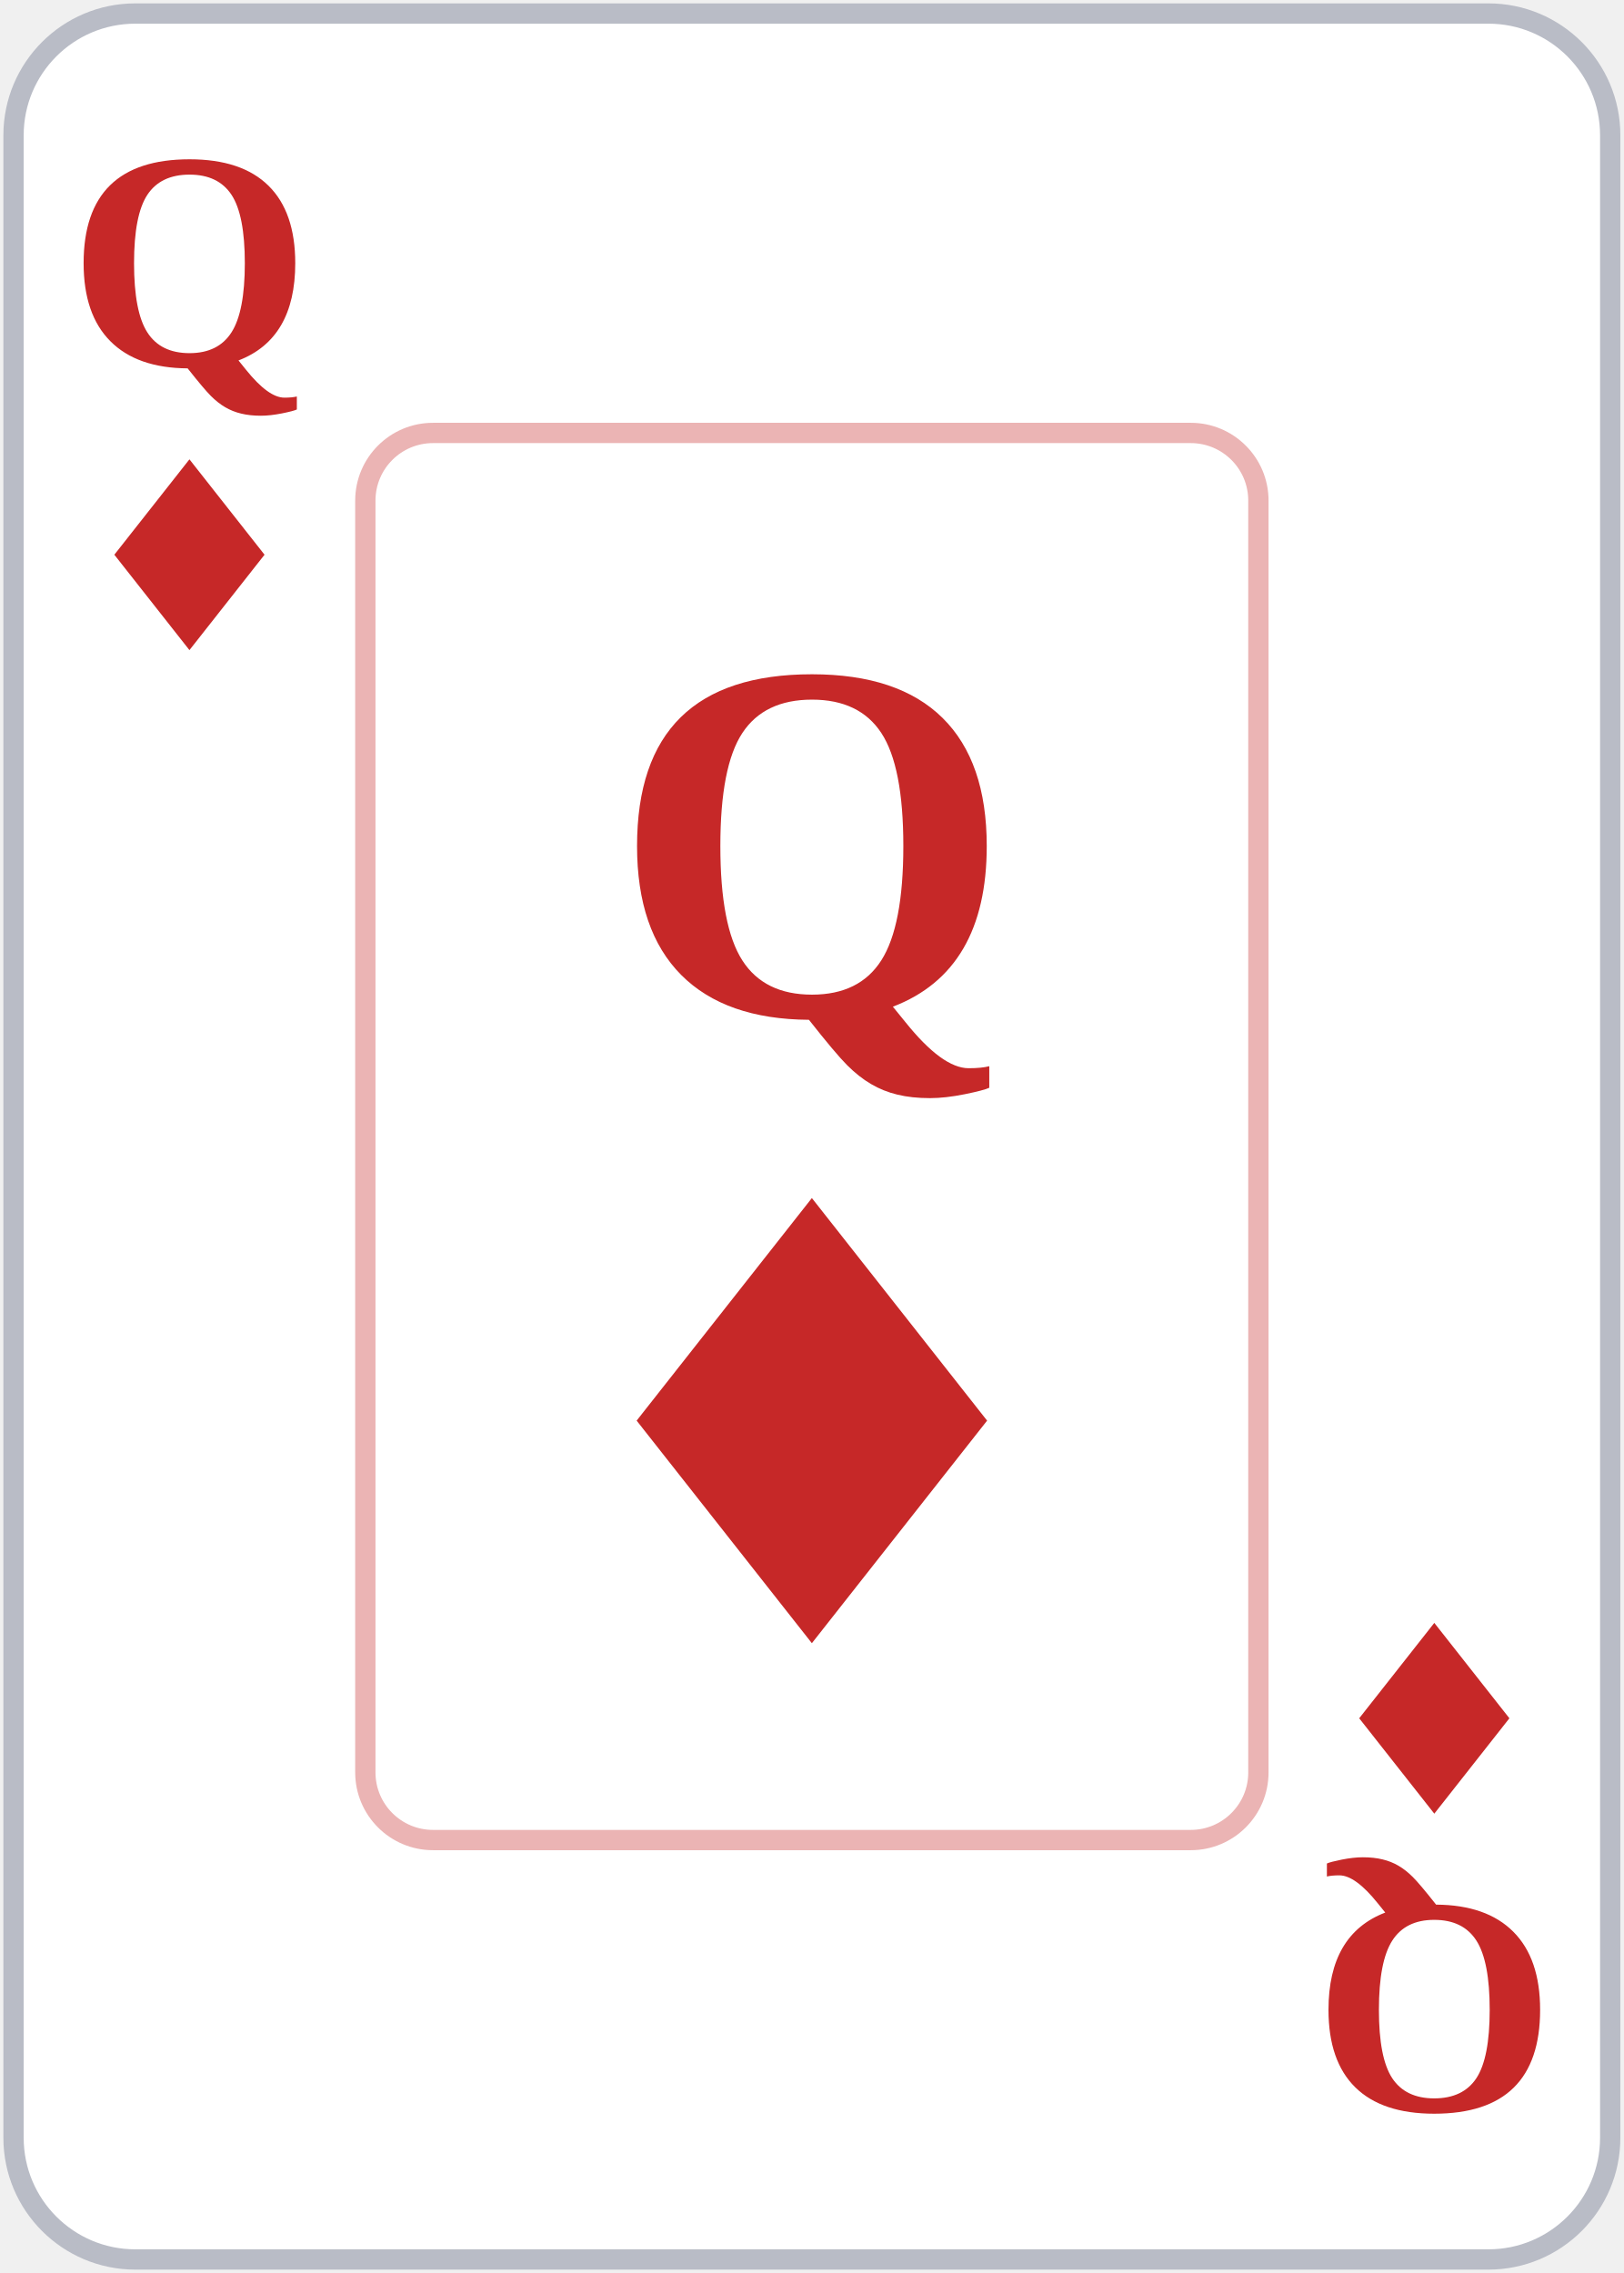
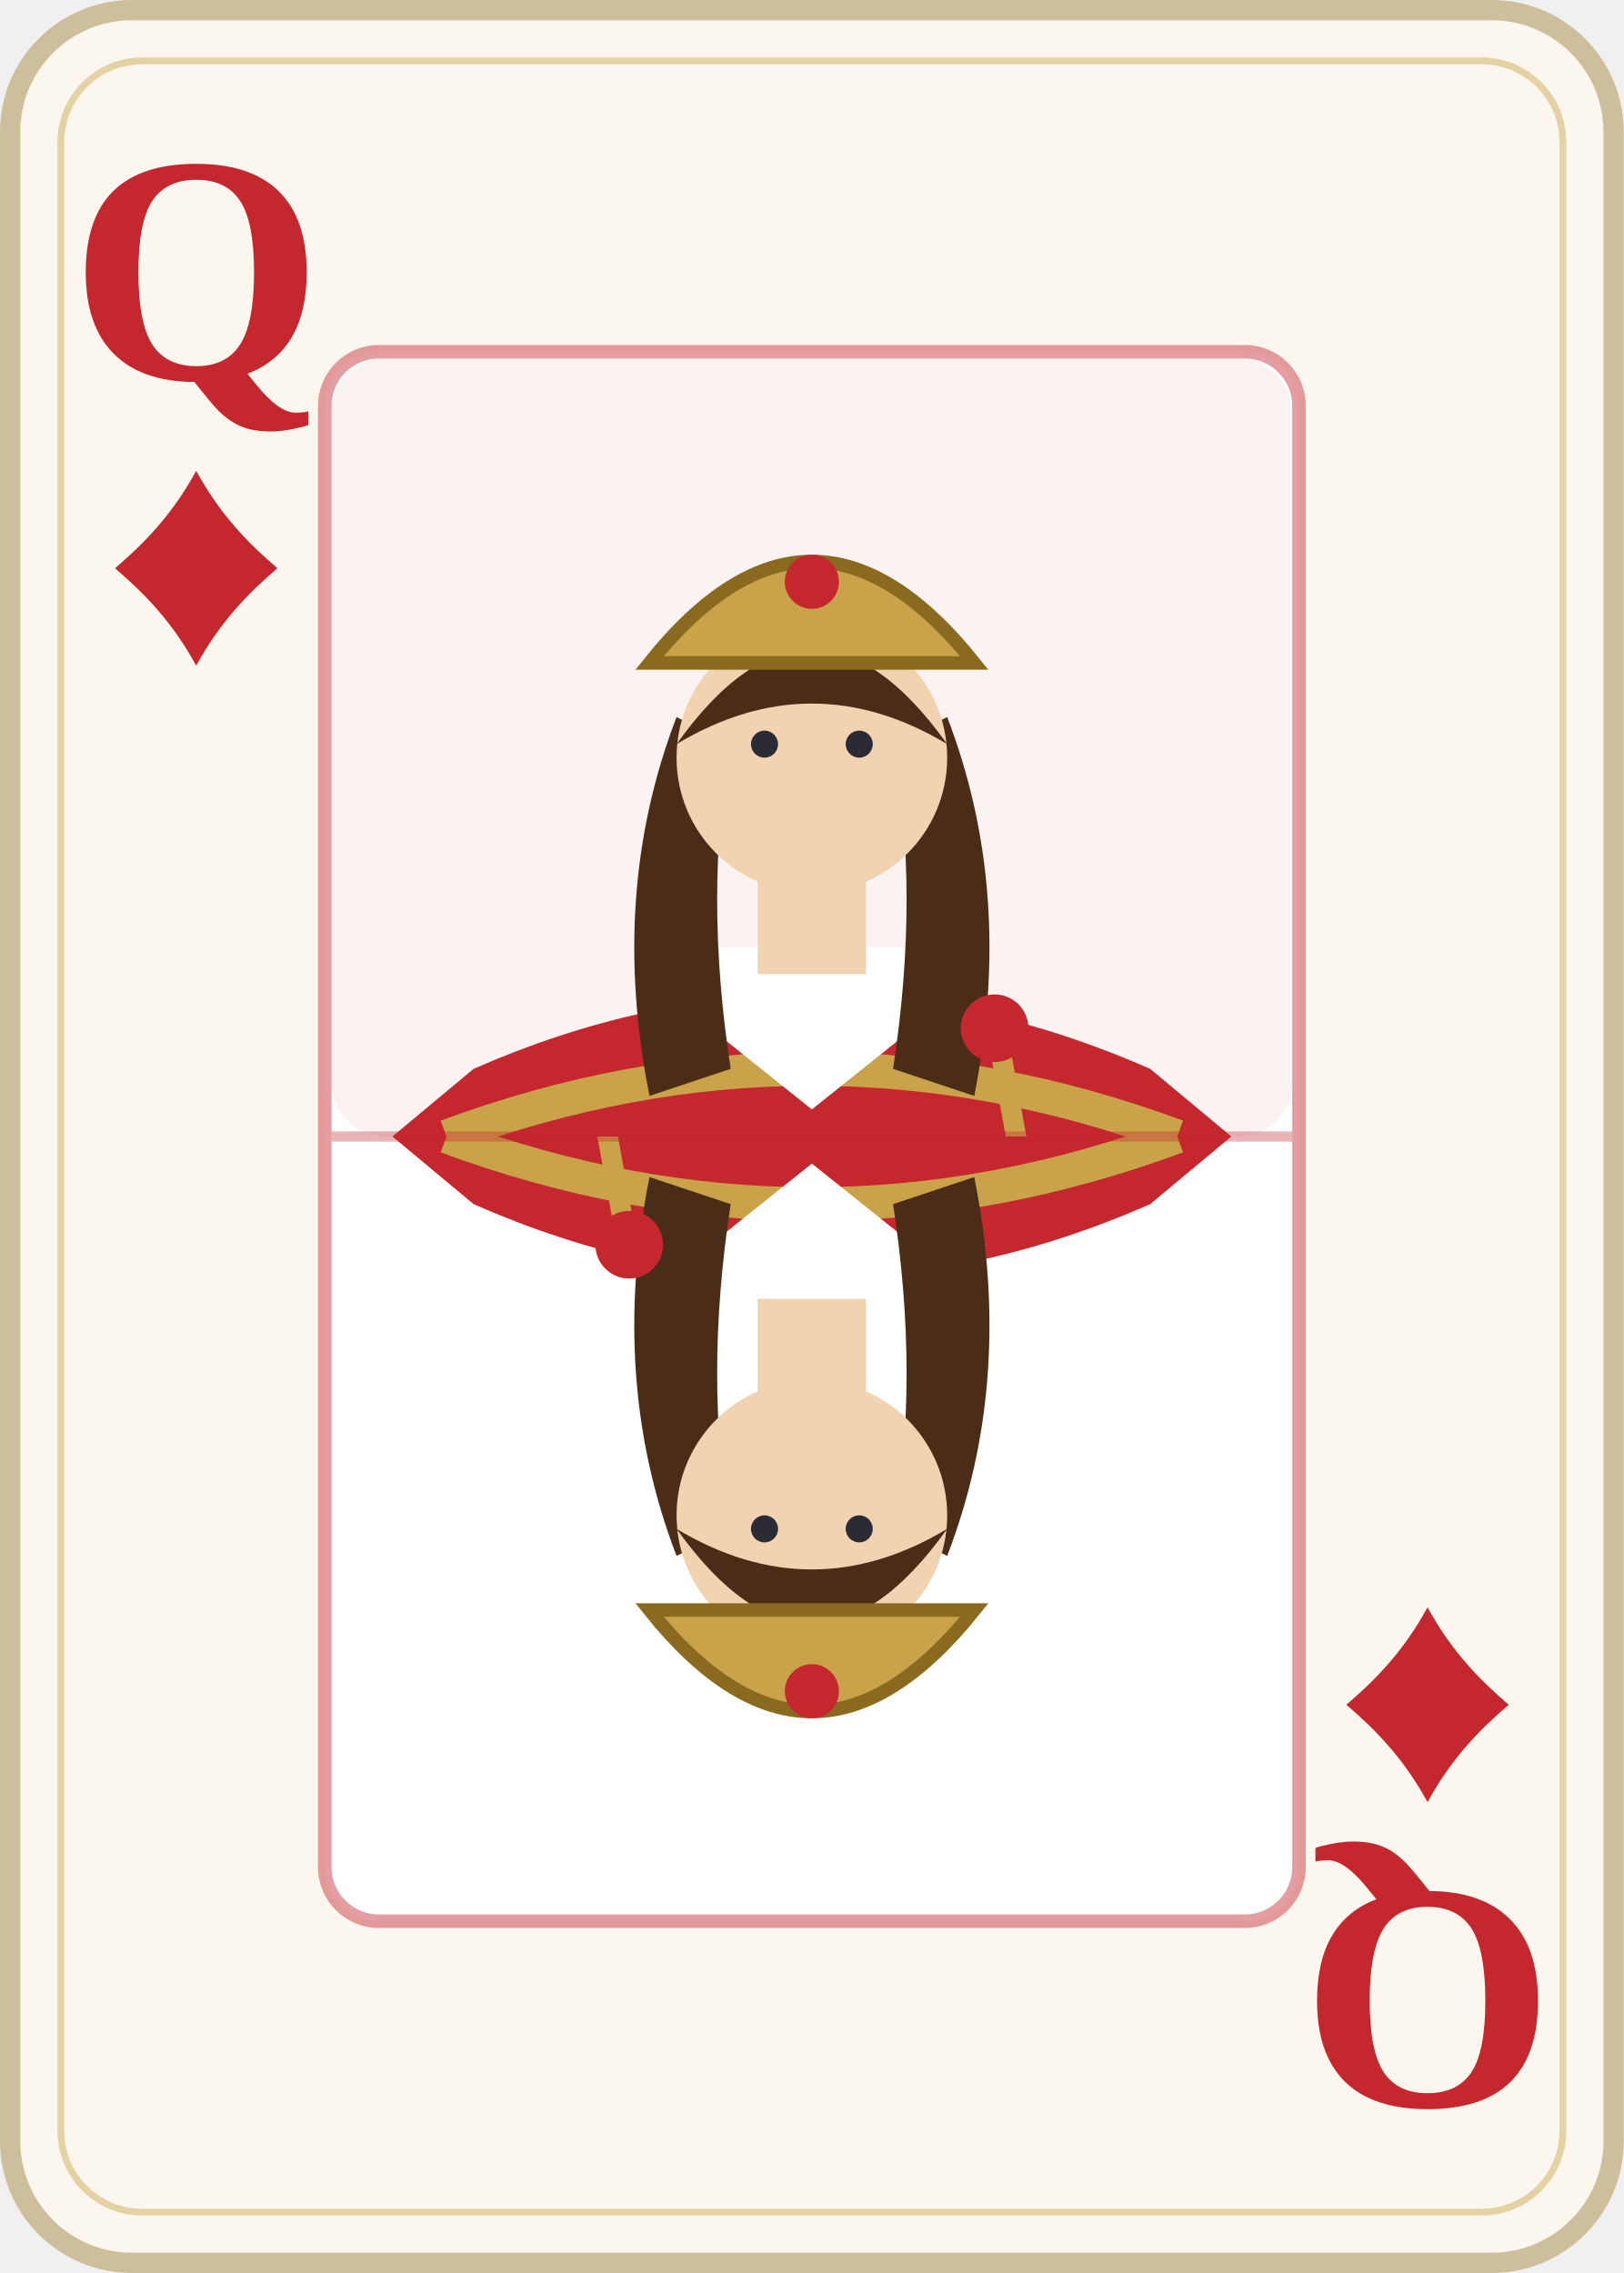
- <svg xmlns="http://www.w3.org/2000/svg" viewBox="0 0 240 336" width="240" height="336">
+ <svg xmlns="http://www.w3.org/2000/svg" viewBox="0 0 240 336" width="240" height="336" data-rank="QUEEN" data-suit="DIAMONDS">
  <defs>
    <symbol id="suit" viewBox="0 0 100 100" overflow="visible">
-       <path d="M50 3 L87 50 L50 97 L13 50 Z" />
+       <path d="M50 2 C62 24 76 38 90 50 C76 62 62 76 50 98 C38 76 24 62 10 50 C24 38 38 24 50 2 Z" />
    </symbol>
  </defs>
-   <rect x="2" y="2" width="236" height="332" rx="18" fill="#ffffff" stroke="#b9bcc6" stroke-width="3" />
-   <g fill="#c62828" color="#c62828">
-     <rect x="54" y="64" width="132" height="208" rx="10" fill="none" stroke="currentColor" stroke-opacity="0.35" stroke-width="3" />
-     <text x="120" y="150" text-anchor="middle" font-family="Georgia, 'Times New Roman', serif" font-weight="700" font-size="76">Q</text>
-     <use href="#suit" x="0" y="0" width="100" height="100" transform="translate(85 175)  scale(0.7)" />
+   <rect x="1.5" y="1.5" width="237" height="333" rx="18" fill="#fbf7ee" stroke="#cdbf9c" stroke-width="3" />
+   <rect x="9" y="9" width="222" height="318" rx="12" fill="none" stroke="#c9a24a" stroke-opacity="0.45" stroke-width="1" />
+   <g fill="#c4272e" color="#c4272e">
+     <g class="court">
+       <rect x="48" y="52" width="144" height="232" rx="8" fill="#ffffff" stroke="#c4272e" stroke-opacity="0.45" stroke-width="2" />
+       <clipPath id="top">
+         <rect x="49" y="53" width="142" height="115" />
+       </clipPath>
+       <clipPath id="bottom">
+         <rect x="49" y="168" width="142" height="115" />
+       </clipPath>
+       <rect x="49" y="53" width="142" height="115" rx="8" fill="#c4272e" fill-opacity="0.06" />
+       <g clip-path="url(#top)">
+         <g class="figure" transform="">
+           <path d="M58 168 L70 158 Q120 136 170 158 L182 168 Z" fill="#c4272e" />
+           <path d="M66 168 Q120 148 174 168" stroke="#c9a24a" stroke-width="5" fill="none" />
+           <use href="#suit" x="0" y="0" width="100" height="100" transform="translate(110 144)  scale(0.2)" />
+           <path d="M100 148 L120 164 L140 148 L140 140 L100 140 Z" fill="#ffffff" />
+           <rect x="112" y="128" width="16" height="16" fill="#f2d3b1" />
+           <path d="M100 106 Q90 132 96 162 L108 158 Q104 132 108 110 Z" fill="#4a2c17" />
+           <path d="M140 106 Q150 132 144 162 L132 158 Q136 132 132 110 Z" fill="#4a2c17" />
+           <circle cx="120" cy="112" r="20" fill="#f2d3b1" />
+           <path d="M100 110 Q120 82 140 110 Q120 98 100 110 Z" fill="#4a2c17" />
+           <circle cx="113" cy="110" r="2" fill="#2b2b33" />
+           <circle cx="127" cy="110" r="2" fill="#2b2b33" />
+           <path d="M96 98 Q120 68 144 98 Z" fill="#c9a24a" stroke="#8a6a1f" stroke-width="2" />
+           <circle cx="120" cy="86" r="4" fill="#c4272e" />
+           <path d="M152 178 L148 156" stroke="#c9a24a" stroke-width="3" stroke-linecap="round" />
+           <circle cx="147" cy="152" r="5" fill="#c4272e" />
+         </g>
+       </g>
+       <g clip-path="url(#bottom)">
+         <g class="figure" transform="rotate(180 120 168)">
+           <path d="M58 168 L70 158 Q120 136 170 158 L182 168 Z" fill="#c4272e" />
+           <path d="M66 168 Q120 148 174 168" stroke="#c9a24a" stroke-width="5" fill="none" />
+           <use href="#suit" x="0" y="0" width="100" height="100" transform="translate(110 144)  scale(0.2)" />
+           <path d="M100 148 L120 164 L140 148 L140 140 L100 140 Z" fill="#ffffff" />
+           <rect x="112" y="128" width="16" height="16" fill="#f2d3b1" />
+           <path d="M100 106 Q90 132 96 162 L108 158 Q104 132 108 110 Z" fill="#4a2c17" />
+           <path d="M140 106 Q150 132 144 162 L132 158 Q136 132 132 110 Z" fill="#4a2c17" />
+           <circle cx="120" cy="112" r="20" fill="#f2d3b1" />
+           <path d="M100 110 Q120 82 140 110 Q120 98 100 110 Z" fill="#4a2c17" />
+           <circle cx="113" cy="110" r="2" fill="#2b2b33" />
+           <circle cx="127" cy="110" r="2" fill="#2b2b33" />
+           <path d="M96 98 Q120 68 144 98 Z" fill="#c9a24a" stroke="#8a6a1f" stroke-width="2" />
+           <circle cx="120" cy="86" r="4" fill="#c4272e" />
+           <path d="M152 178 L148 156" stroke="#c9a24a" stroke-width="3" stroke-linecap="round" />
+           <circle cx="147" cy="152" r="5" fill="#c4272e" />
+         </g>
+       </g>
+       <path d="M49 168 H191" stroke="#c4272e" stroke-opacity="0.35" stroke-width="1.5" />
+     </g>
  </g>
-   <g fill="#c62828">
-     <text x="28" y="54" text-anchor="middle" font-family="Georgia, 'Times New Roman', serif" font-weight="700" font-size="46">Q</text>
-     <use href="#suit" x="0" y="0" width="100" height="100" transform="translate(13 67)  scale(0.3)" />
+   <g fill="#c4272e">
+     <text x="29" y="56" text-anchor="middle" font-family="Georgia, 'Times New Roman', serif" font-weight="700" font-size="48">Q</text>
+     <use href="#suit" x="0" y="0" width="100" height="100" transform="translate(14 69)  scale(0.3)" />
  </g>
  <g transform="rotate(180 120 168)">
-     <g fill="#c62828">
-       <text x="28" y="54" text-anchor="middle" font-family="Georgia, 'Times New Roman', serif" font-weight="700" font-size="46">Q</text>
-       <use href="#suit" x="0" y="0" width="100" height="100" transform="translate(13 67)  scale(0.3)" />
+     <g fill="#c4272e">
+       <text x="29" y="56" text-anchor="middle" font-family="Georgia, 'Times New Roman', serif" font-weight="700" font-size="48">Q</text>
+       <use href="#suit" x="0" y="0" width="100" height="100" transform="translate(14 69)  scale(0.3)" />
    </g>
  </g>
</svg>
